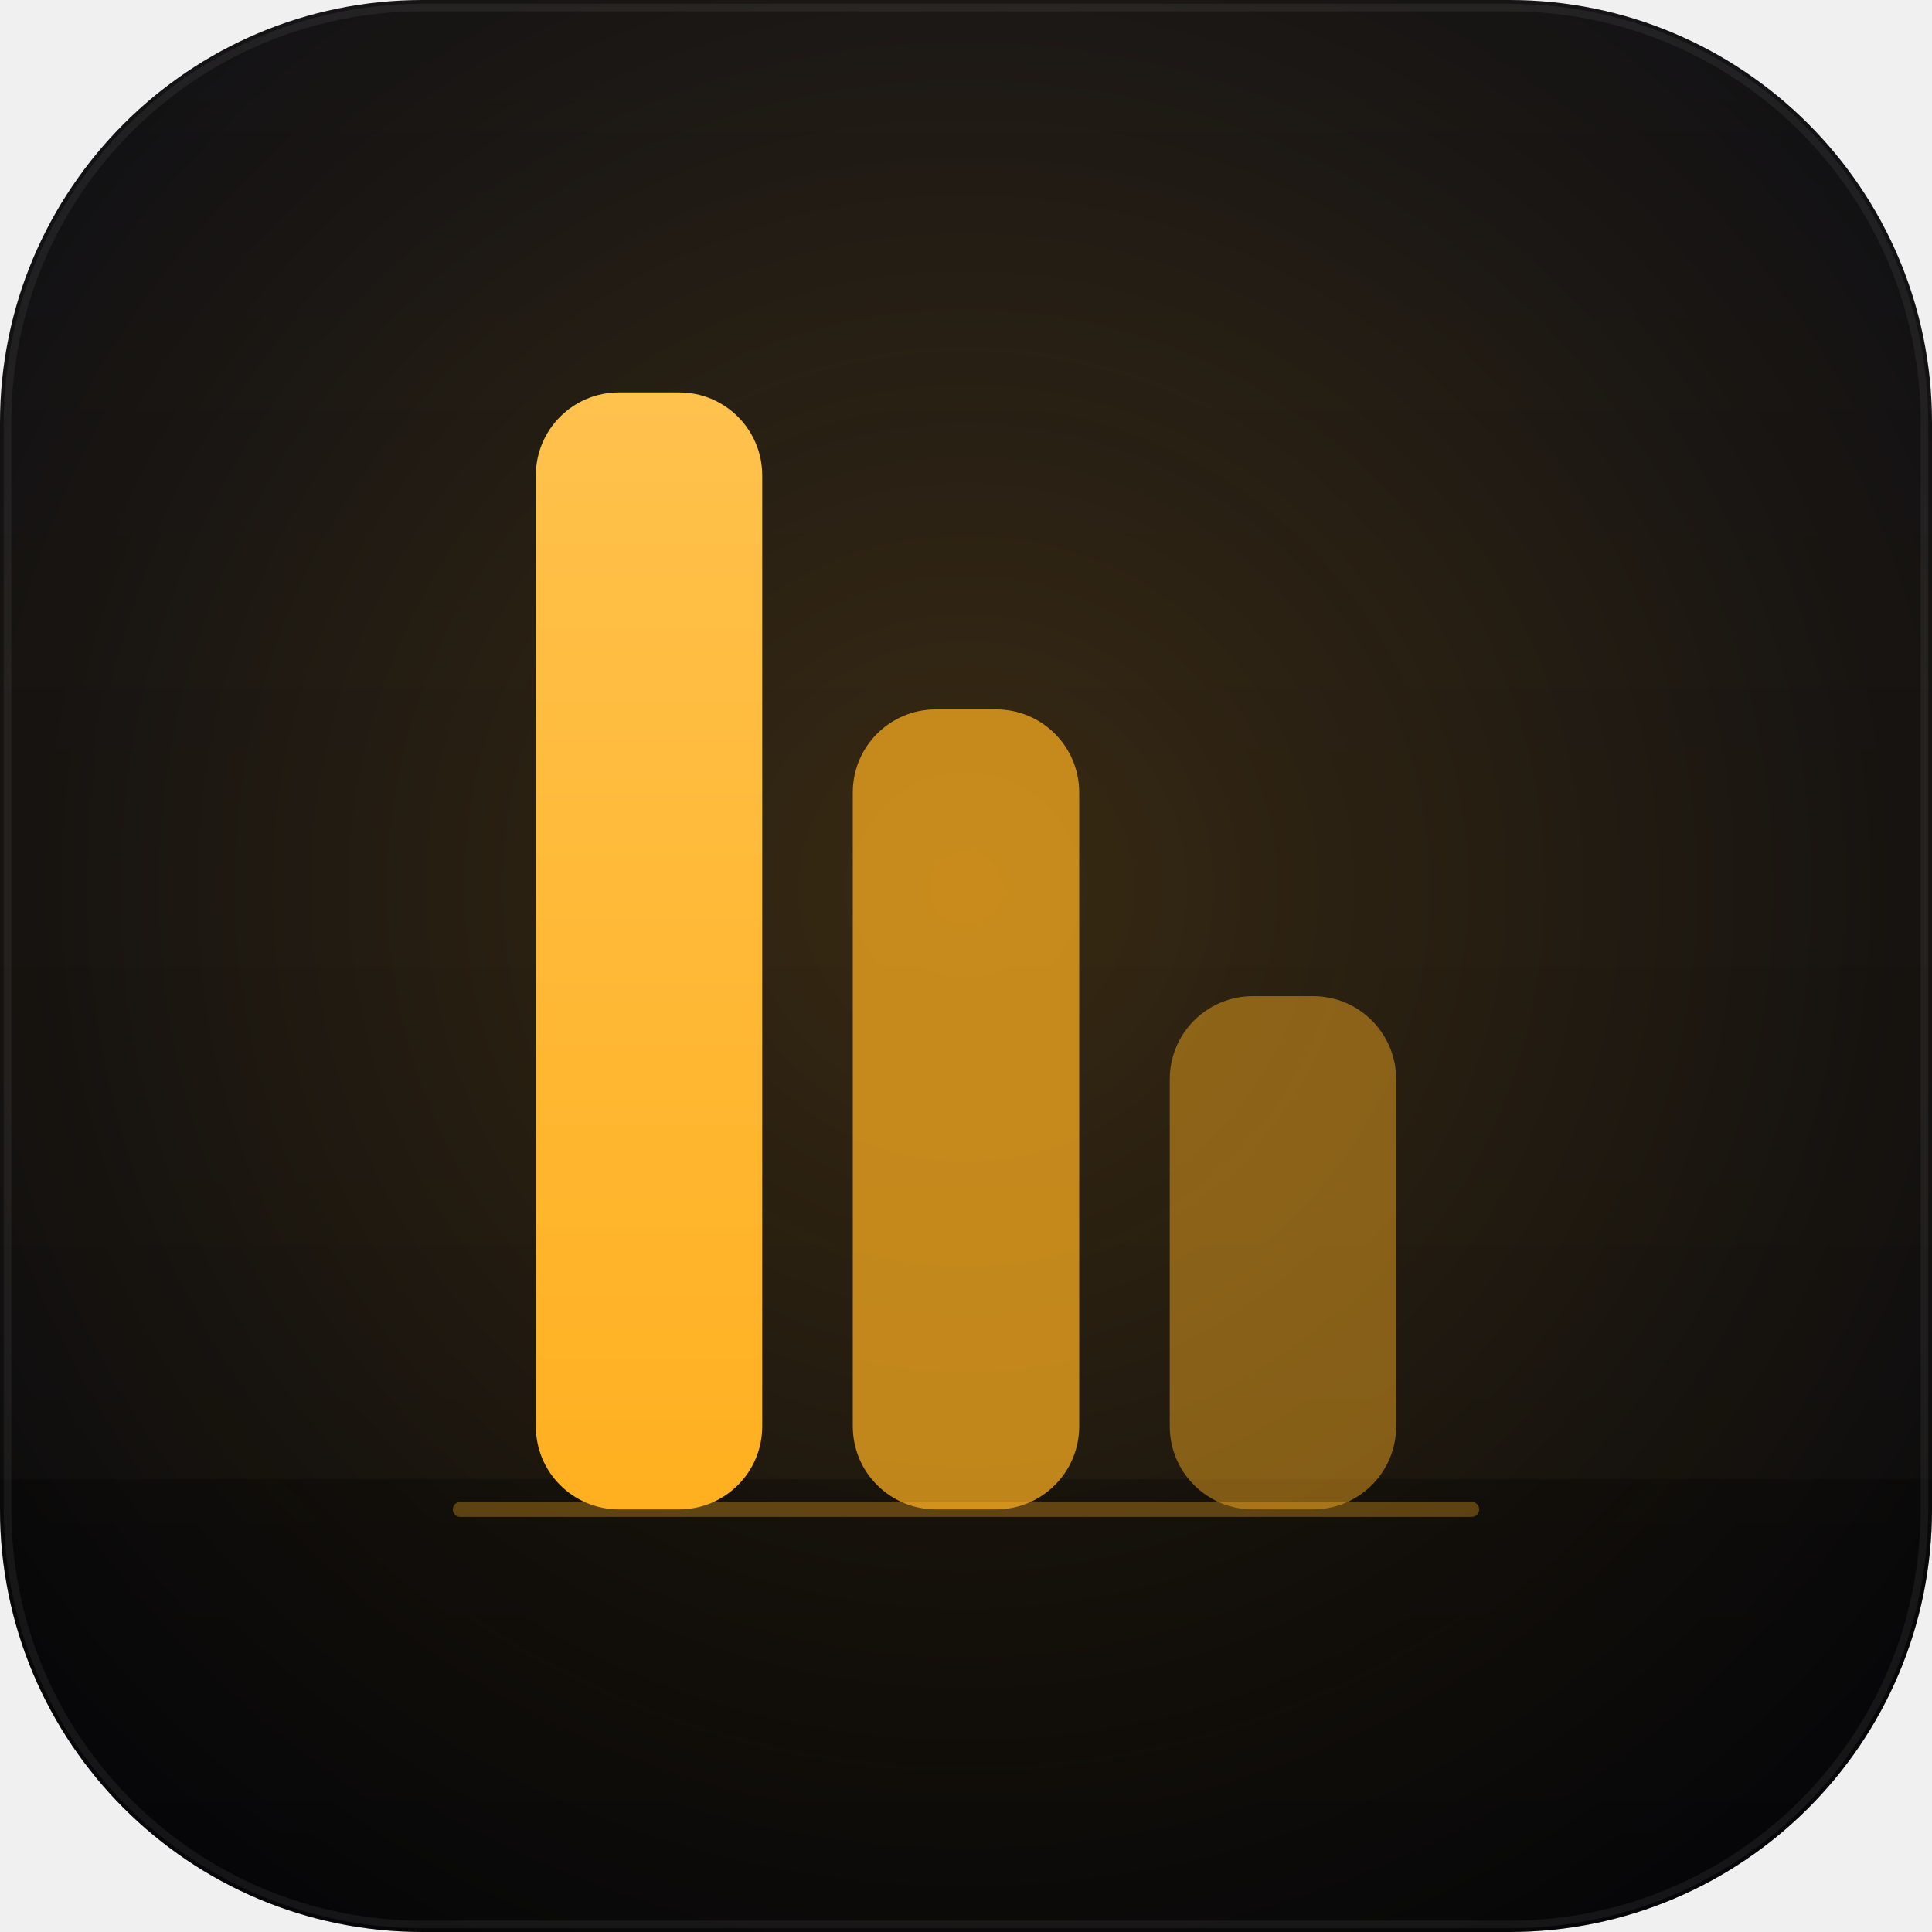
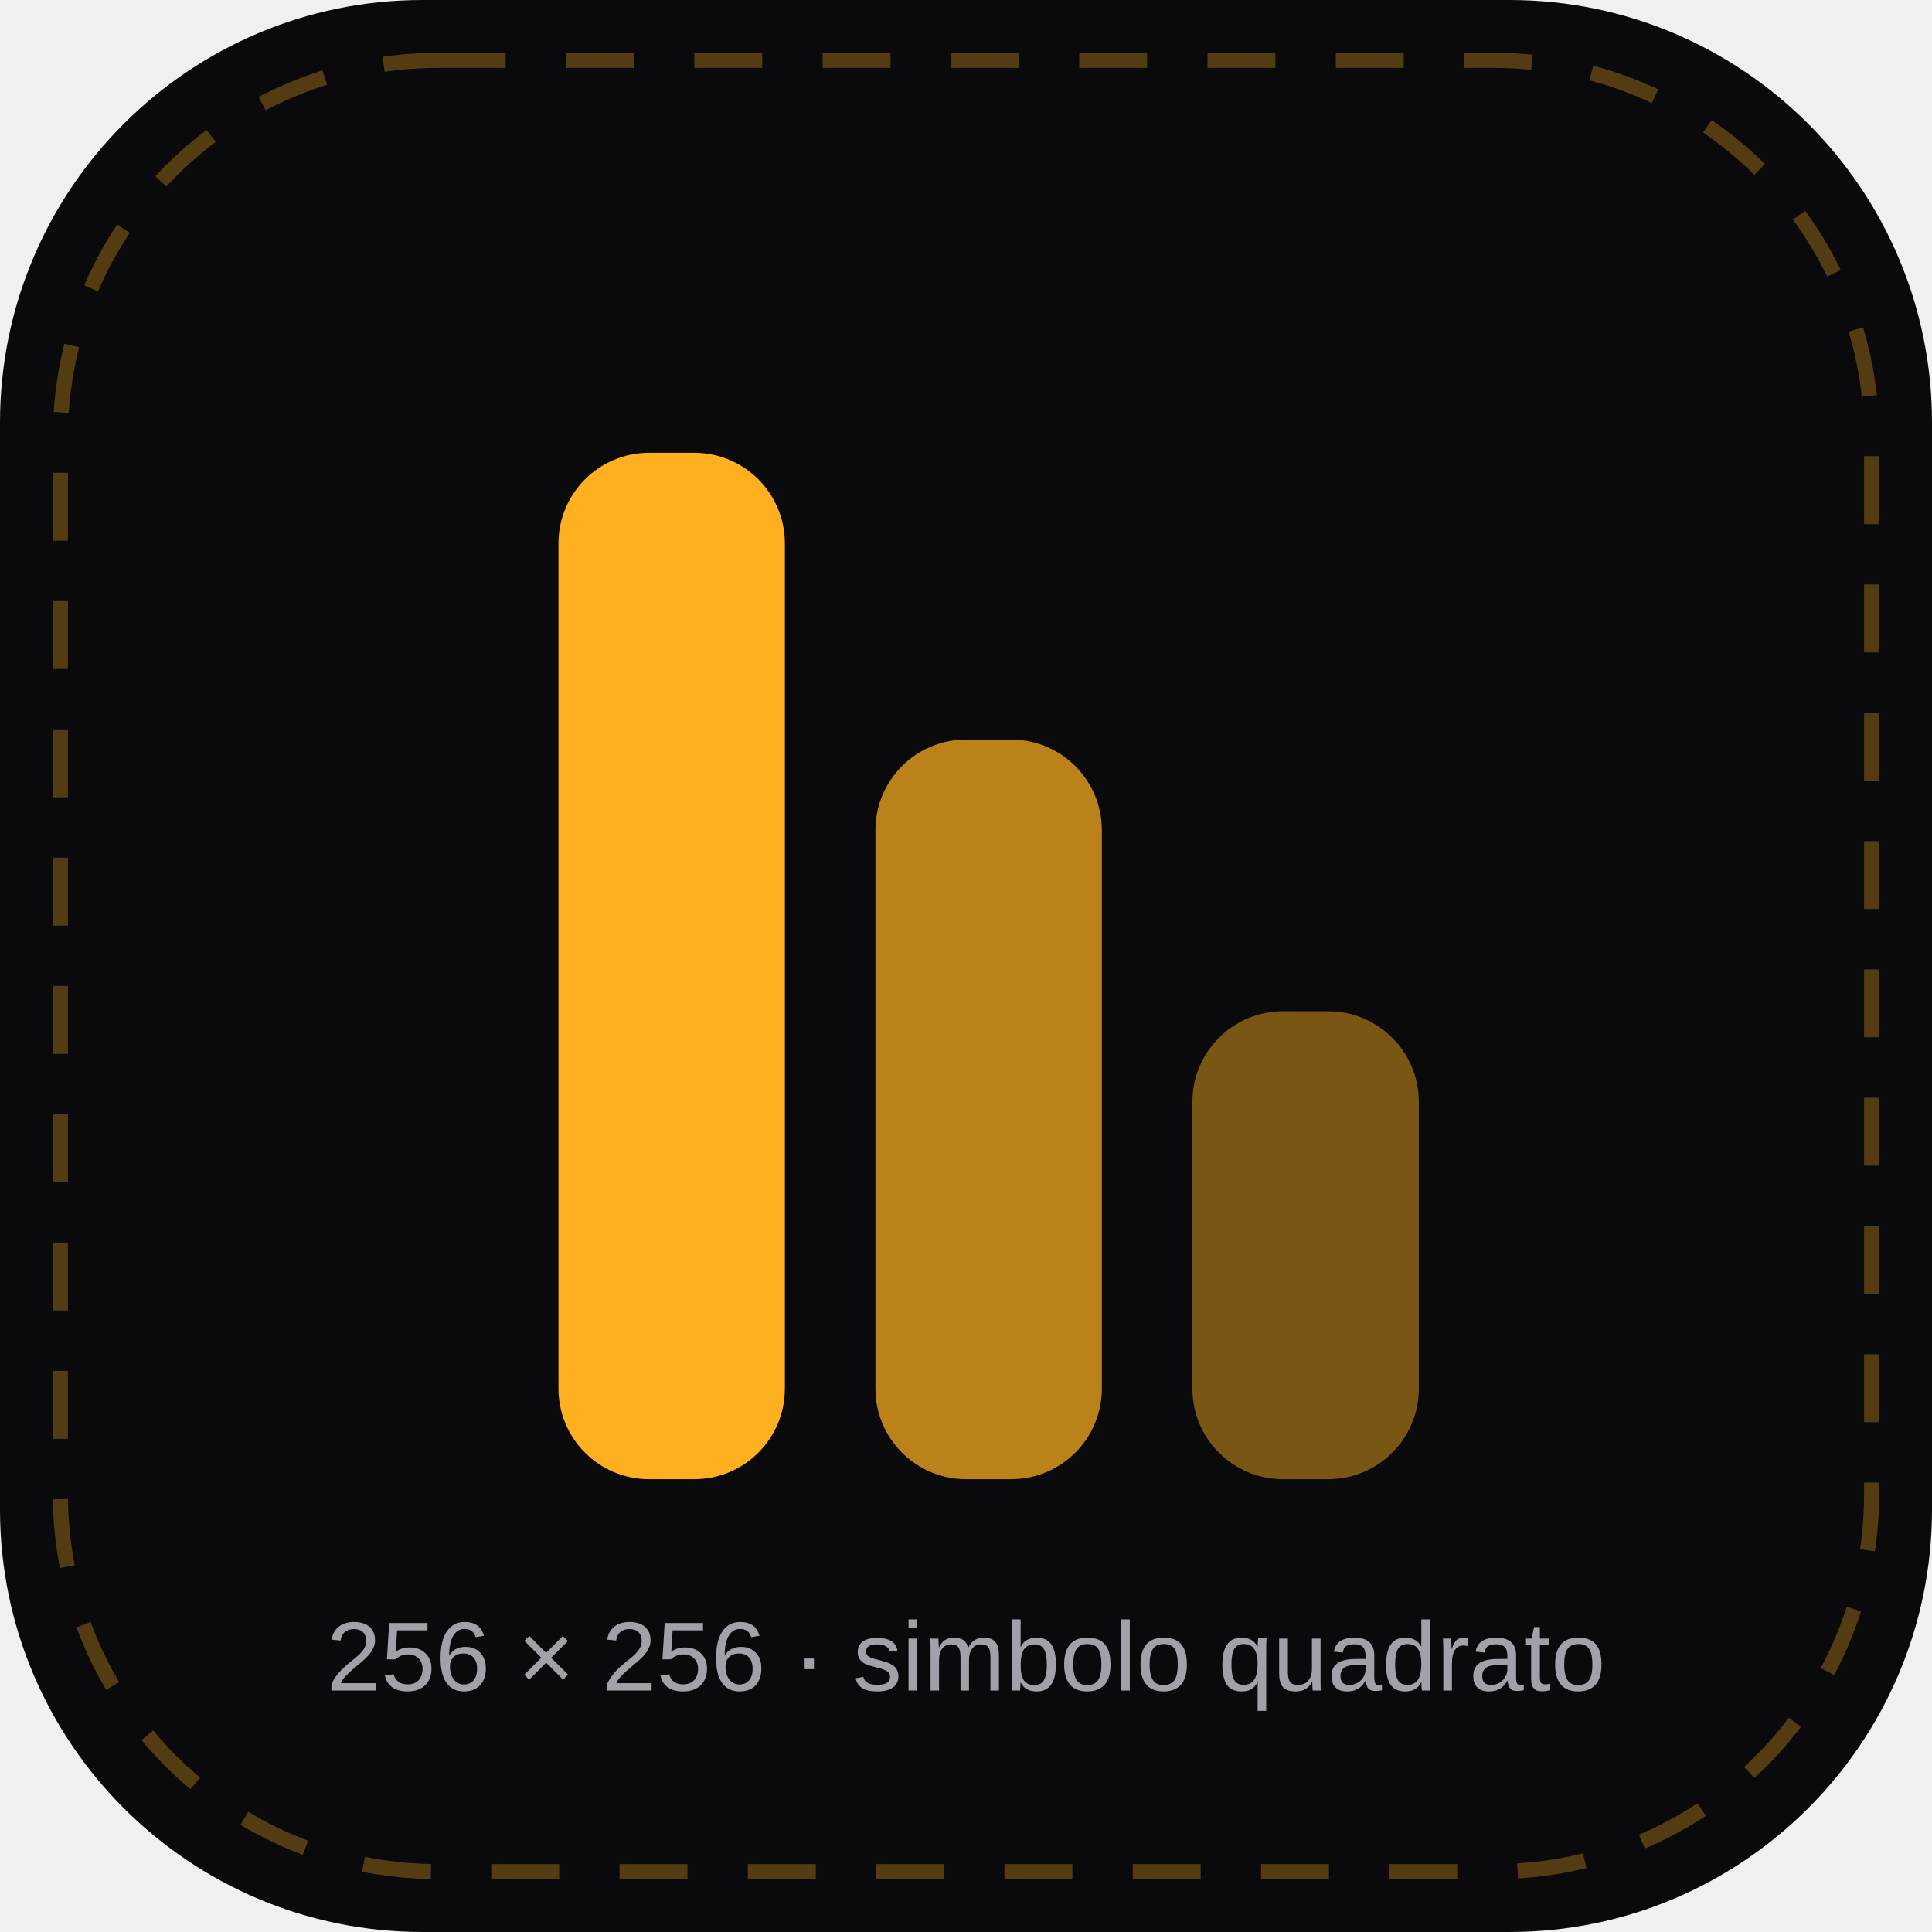
- <svg xmlns="http://www.w3.org/2000/svg" width="256" height="256" viewBox="0 0 256 256" role="img" aria-label="Televoto">
-   <defs>
-     <linearGradient id="tile" x1="0" y1="0" x2="0" y2="1">
-       <stop offset="0" stop-color="#101014" />
-       <stop offset="1" stop-color="#09090b" />
-     </linearGradient>
-     <radialGradient id="stagelight" cx="0.5" cy="0.46" r="0.62">
-       <stop offset="0" stop-color="#ffb020" stop-opacity="0.18" />
-       <stop offset="1" stop-color="#ffb020" stop-opacity="0" />
-     </radialGradient>
-     <linearGradient id="mbar" x1="0" y1="0" x2="0" y2="1">
-       <stop offset="0" stop-color="#ffc24d" />
-       <stop offset="1" stop-color="#ffb020" />
-     </linearGradient>
-     <clipPath id="round">
-       <rect width="256" height="256" rx="56" />
-     </clipPath>
-   </defs>
-   <g clip-path="url(#round)">
-     <rect width="256" height="256" fill="url(#tile)" />
-     <rect width="256" height="256" fill="url(#stagelight)" />
-     <rect x="0" y="196" width="256" height="60" fill="#000000" opacity="0.28" />
-     <g>
-       <rect x="71" y="52" width="30" height="148" rx="11" fill="url(#mbar)" />
-       <rect x="113" y="94" width="30" height="106" rx="11" fill="#ffb020" opacity="0.72" />
-       <rect x="155" y="132" width="30" height="68" rx="11" fill="#ffb020" opacity="0.46" />
-     </g>
-     <rect x="60" y="199" width="136" height="2" rx="1" fill="#ffb020" opacity="0.32" />
+ <svg xmlns="http://www.w3.org/2000/svg" width="256" height="256" viewBox="0 0 256 256" role="img" aria-label="Logo Televoto simbolo — segnaposto">
+   <rect width="256" height="256" rx="56" fill="#0a0a0c" />
+   <rect x="8" y="8" width="240" height="240" rx="50" fill="none" stroke="#ffb020" stroke-opacity="0.3" stroke-width="2" stroke-dasharray="9 8" />
+   <g transform="translate(74,60)" fill="#ffb020">
+     <rect x="0" y="0" width="30" height="136" rx="12" />
+     <rect x="42" y="38" width="30" height="98" rx="12" opacity="0.72" />
+     <rect x="84" y="74" width="30" height="62" rx="12" opacity="0.46" />
  </g>
-   <rect x="1" y="1" width="254" height="254" rx="55" fill="none" stroke="#ffffff" stroke-opacity="0.06" />
+   <text x="128" y="224" text-anchor="middle" font-family="'Segoe UI',Arial,sans-serif" font-size="13" fill="#a1a1aa">256 × 256 · simbolo quadrato</text>
</svg>
